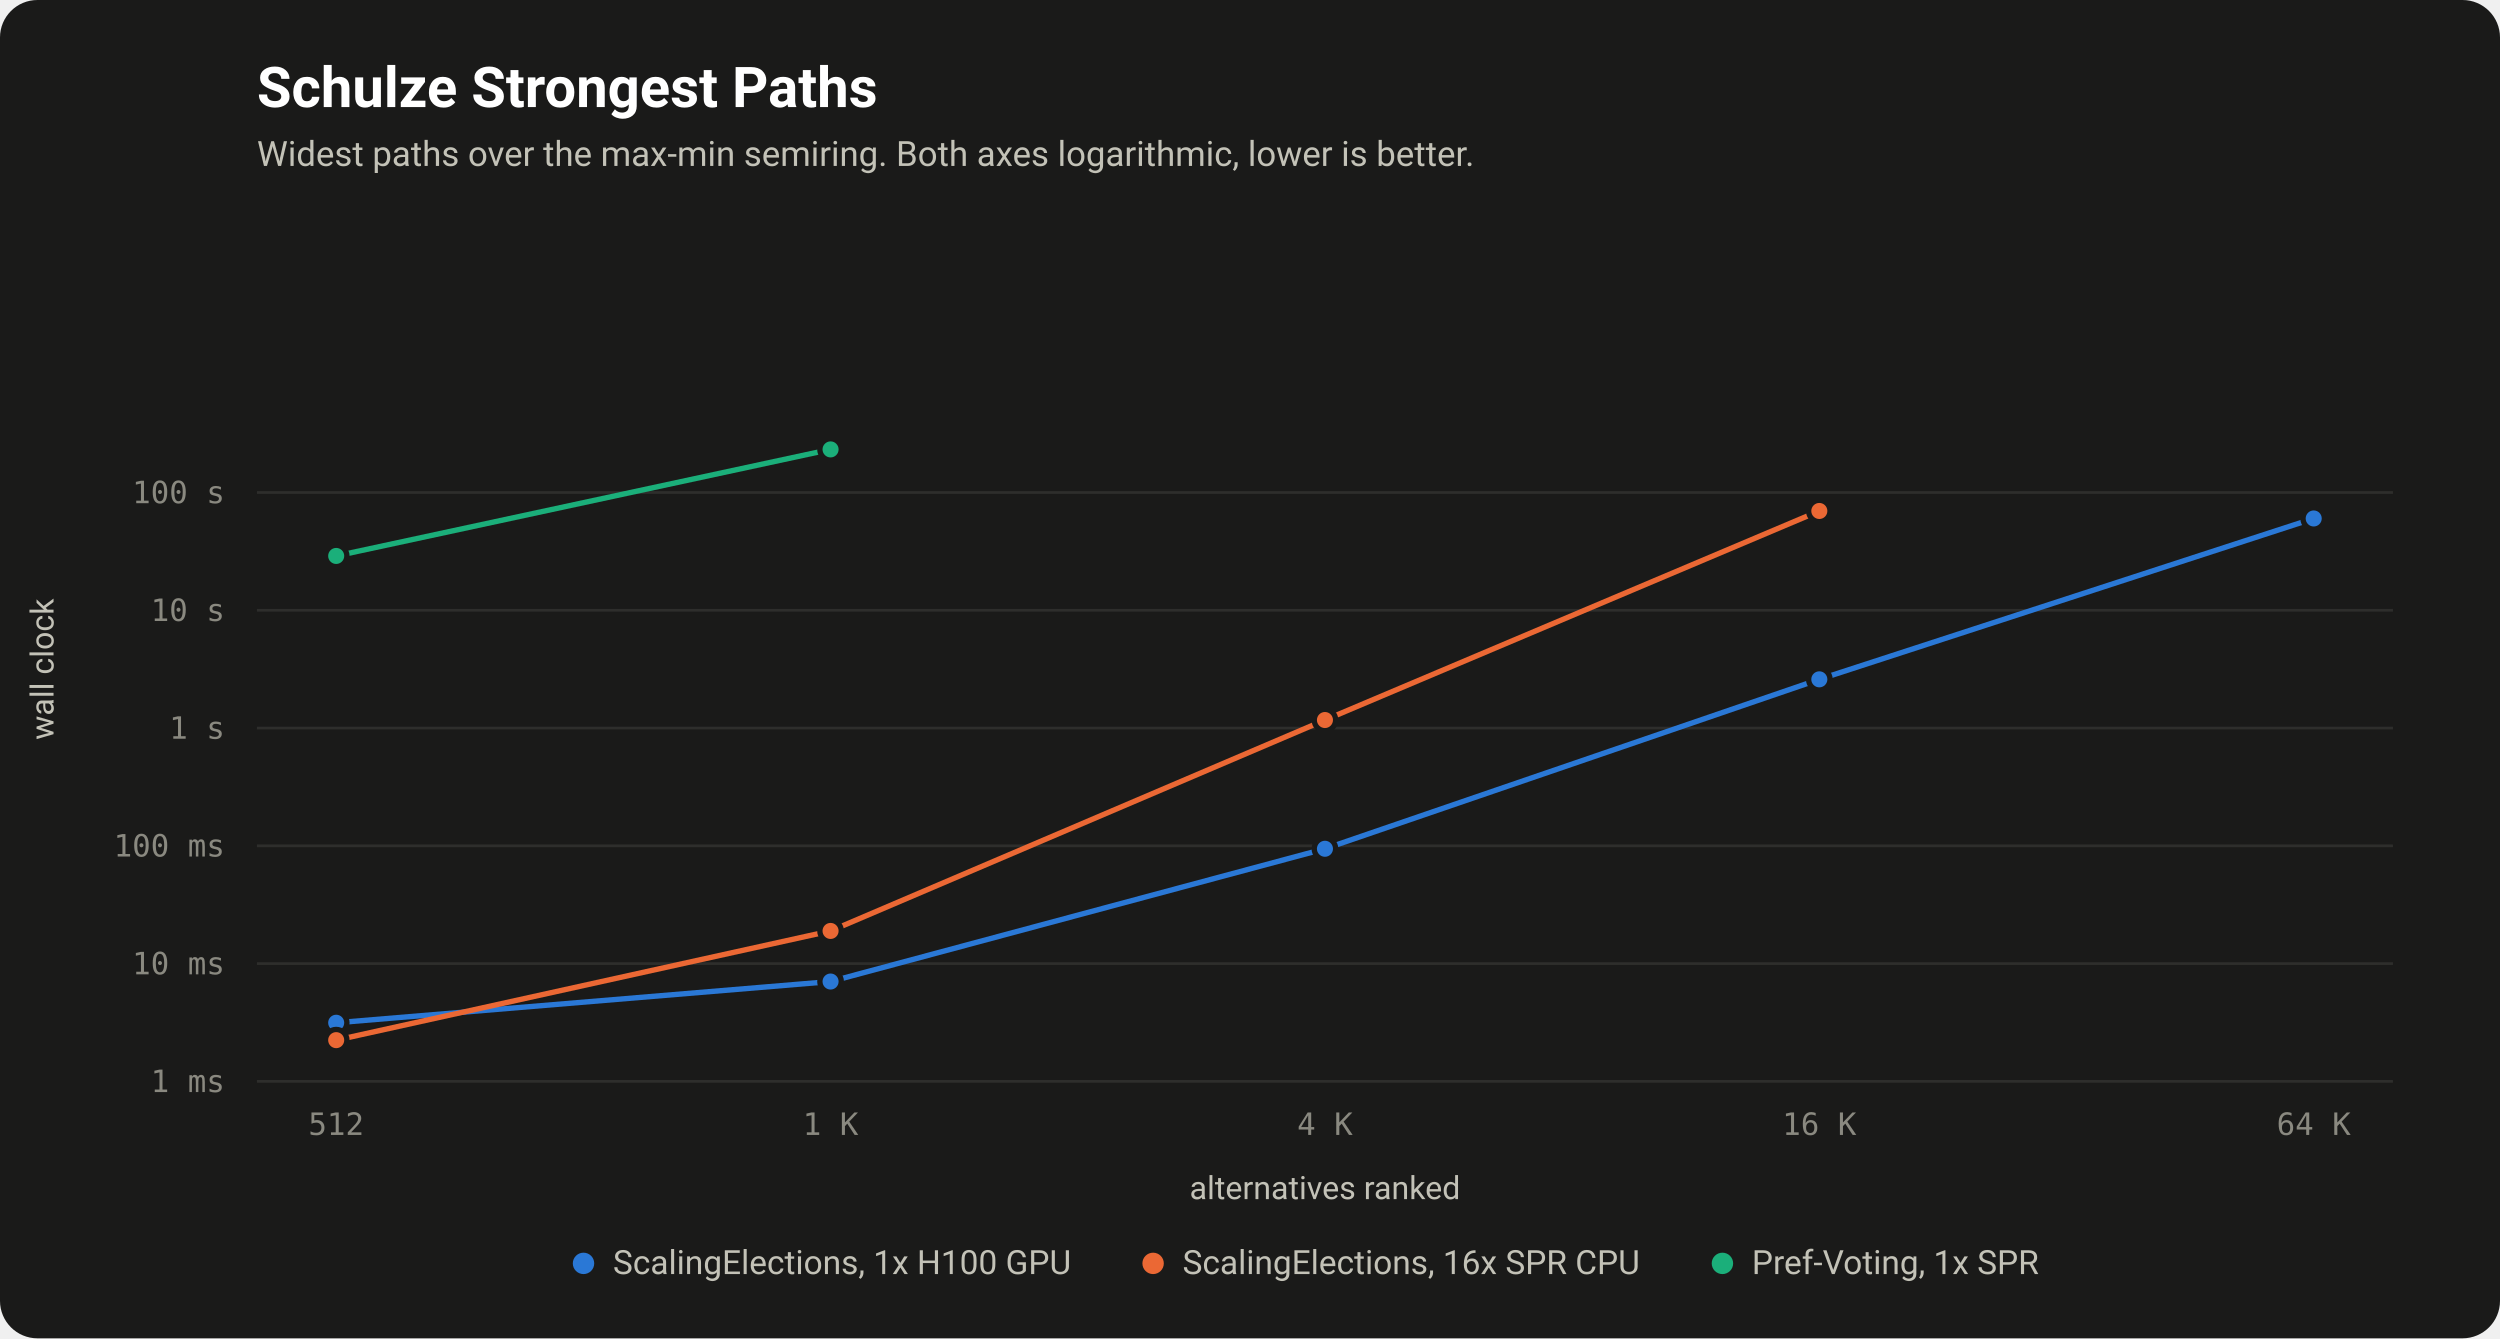
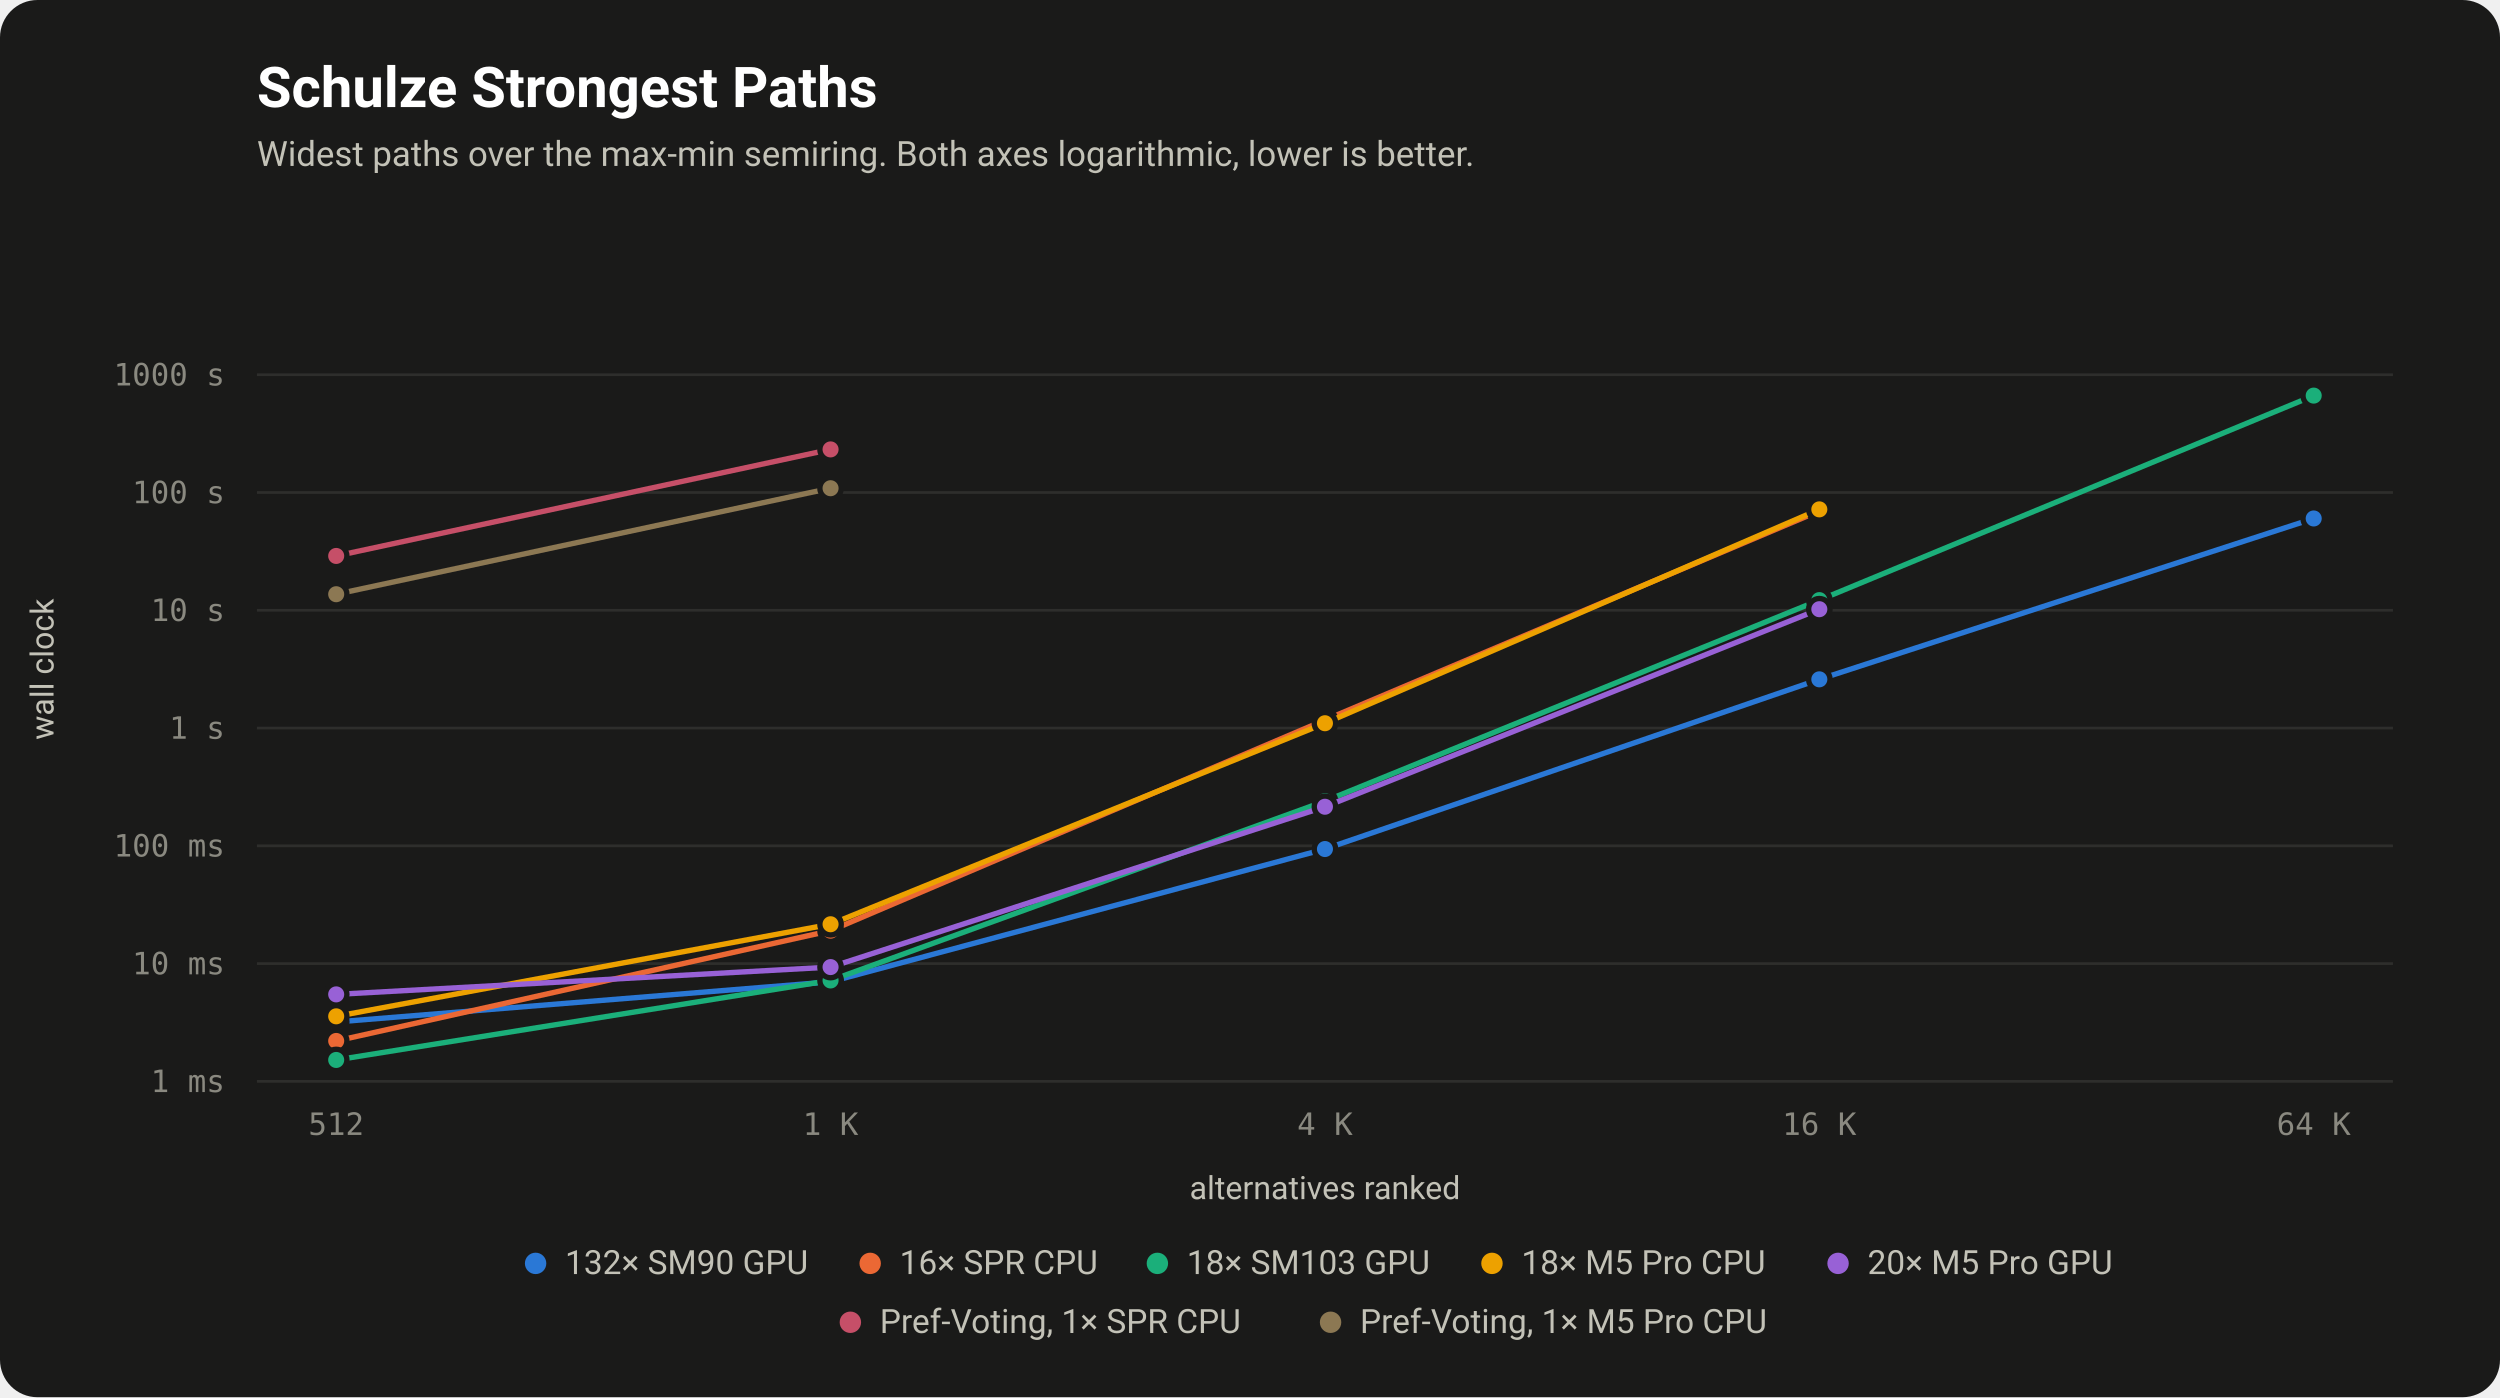
- <svg xmlns="http://www.w3.org/2000/svg" width="934" height="500" viewBox="0 0 934 500" font-family="ui-sans-serif,-apple-system,'Segoe UI',Roboto,Helvetica,Arial,sans-serif" role="img" aria-label="Schulze wall clock against field size, log-log">
-   <rect width="934" height="500" rx="14" fill="#1a1a19" />
+ <svg xmlns="http://www.w3.org/2000/svg" width="934" height="522" viewBox="0 0 934 522" font-family="ui-sans-serif,-apple-system,'Segoe UI',Roboto,Helvetica,Arial,sans-serif" role="img" aria-label="Schulze wall clock against field size, log-log">
+   <rect width="934" height="522" rx="14" fill="#1a1a19" />
  <text x="96" y="40" font-size="21" font-weight="650" fill="#ffffff">Schulze Strongest Paths</text>
  <text x="96" y="62" font-size="13" fill="#c3c2b7">Widest paths over the max-min semiring. Both axes logarithmic, lower is better.</text>
  <line x1="96" y1="404.0" x2="894" y2="404.0" stroke="#2e2e2c" stroke-width="1" />
  <text x="84" y="408.0" font-size="11.5" text-anchor="end" fill="#8a8980" font-family="ui-monospace,SFMono-Regular,Menlo,Consolas,monospace">1 ms</text>
  <line x1="96" y1="360.0" x2="894" y2="360.0" stroke="#2e2e2c" stroke-width="1" />
  <text x="84" y="364.0" font-size="11.5" text-anchor="end" fill="#8a8980" font-family="ui-monospace,SFMono-Regular,Menlo,Consolas,monospace">10 ms</text>
  <line x1="96" y1="316.0" x2="894" y2="316.0" stroke="#2e2e2c" stroke-width="1" />
  <text x="84" y="320.0" font-size="11.5" text-anchor="end" fill="#8a8980" font-family="ui-monospace,SFMono-Regular,Menlo,Consolas,monospace">100 ms</text>
  <line x1="96" y1="272.0" x2="894" y2="272.0" stroke="#2e2e2c" stroke-width="1" />
  <text x="84" y="276.0" font-size="11.5" text-anchor="end" fill="#8a8980" font-family="ui-monospace,SFMono-Regular,Menlo,Consolas,monospace">1 s</text>
  <line x1="96" y1="228.0" x2="894" y2="228.0" stroke="#2e2e2c" stroke-width="1" />
  <text x="84" y="232.0" font-size="11.5" text-anchor="end" fill="#8a8980" font-family="ui-monospace,SFMono-Regular,Menlo,Consolas,monospace">10 s</text>
  <line x1="96" y1="184.0" x2="894" y2="184.0" stroke="#2e2e2c" stroke-width="1" />
  <text x="84" y="188.0" font-size="11.5" text-anchor="end" fill="#8a8980" font-family="ui-monospace,SFMono-Regular,Menlo,Consolas,monospace">100 s</text>
+   <line x1="96" y1="140.0" x2="894" y2="140.0" stroke="#2e2e2c" stroke-width="1" />
+   <text x="84" y="144.0" font-size="11.5" text-anchor="end" fill="#8a8980" font-family="ui-monospace,SFMono-Regular,Menlo,Consolas,monospace">1000 s</text>
  <text x="125.6" y="424" font-size="11.5" text-anchor="middle" fill="#8a8980" font-family="ui-monospace,SFMono-Regular,Menlo,Consolas,monospace">512</text>
  <text x="310.3" y="424" font-size="11.5" text-anchor="middle" fill="#8a8980" font-family="ui-monospace,SFMono-Regular,Menlo,Consolas,monospace">1 K</text>
  <text x="495.0" y="424" font-size="11.5" text-anchor="middle" fill="#8a8980" font-family="ui-monospace,SFMono-Regular,Menlo,Consolas,monospace">4 K</text>
  <text x="679.7" y="424" font-size="11.5" text-anchor="middle" fill="#8a8980" font-family="ui-monospace,SFMono-Regular,Menlo,Consolas,monospace">16 K</text>
  <text x="864.4" y="424" font-size="11.5" text-anchor="middle" fill="#8a8980" font-family="ui-monospace,SFMono-Regular,Menlo,Consolas,monospace">64 K</text>
  <text x="495" y="448" font-size="12" text-anchor="middle" fill="#c3c2b7">alternatives ranked</text>
  <text x="20" y="250" font-size="12" text-anchor="middle" fill="#c3c2b7" transform="rotate(-90 20 250)">wall clock</text>
-   <path d="M125.6,382.1 L310.3,366.7 L495.0,317.1 L679.7,253.8 L864.4,193.7" fill="none" stroke="#2a78d6" stroke-width="2" stroke-linejoin="round" />
-   <circle cx="125.6" cy="382.1" r="4" fill="#2a78d6" stroke="#1a1a19" stroke-width="2" />
-   <circle cx="310.3" cy="366.7" r="4" fill="#2a78d6" stroke="#1a1a19" stroke-width="2" />
-   <circle cx="495.0" cy="317.1" r="4" fill="#2a78d6" stroke="#1a1a19" stroke-width="2" />
+   <path d="M125.6,381.8 L310.3,366.8 L495.0,317.2 L679.7,253.8 L864.4,193.7" fill="none" stroke="#2a78d6" stroke-width="2" stroke-linejoin="round" />
+   <circle cx="125.6" cy="381.8" r="4" fill="#2a78d6" stroke="#1a1a19" stroke-width="2" />
+   <circle cx="310.3" cy="366.8" r="4" fill="#2a78d6" stroke="#1a1a19" stroke-width="2" />
+   <circle cx="495.0" cy="317.2" r="4" fill="#2a78d6" stroke="#1a1a19" stroke-width="2" />
  <circle cx="679.7" cy="253.8" r="4" fill="#2a78d6" stroke="#1a1a19" stroke-width="2" />
  <circle cx="864.4" cy="193.7" r="4" fill="#2a78d6" stroke="#1a1a19" stroke-width="2" />
-   <path d="M125.6,388.6 L310.3,347.8 L495.0,269.0 L679.7,190.9" fill="none" stroke="#eb6834" stroke-width="2" stroke-linejoin="round" />
-   <circle cx="125.6" cy="388.6" r="4" fill="#eb6834" stroke="#1a1a19" stroke-width="2" />
-   <circle cx="310.3" cy="347.8" r="4" fill="#eb6834" stroke="#1a1a19" stroke-width="2" />
+   <path d="M125.6,388.9 L310.3,347.7 L495.0,269.0 L679.7,190.9" fill="none" stroke="#eb6834" stroke-width="2" stroke-linejoin="round" />
+   <circle cx="125.6" cy="388.9" r="4" fill="#eb6834" stroke="#1a1a19" stroke-width="2" />
+   <circle cx="310.3" cy="347.7" r="4" fill="#eb6834" stroke="#1a1a19" stroke-width="2" />
  <circle cx="495.0" cy="269.0" r="4" fill="#eb6834" stroke="#1a1a19" stroke-width="2" />
  <circle cx="679.7" cy="190.9" r="4" fill="#eb6834" stroke="#1a1a19" stroke-width="2" />
-   <path d="M125.6,207.7 L310.3,167.9" fill="none" stroke="#1baf7a" stroke-width="2" stroke-linejoin="round" />
-   <circle cx="125.6" cy="207.7" r="4" fill="#1baf7a" stroke="#1a1a19" stroke-width="2" />
-   <circle cx="310.3" cy="167.9" r="4" fill="#1baf7a" stroke="#1a1a19" stroke-width="2" />
-   <circle cx="218.0" cy="472" r="4" fill="#2a78d6" />
-   <text x="229.0" y="476" font-size="12.5" fill="#c3c2b7">ScalingElections, 1x H100 GPU</text>
-   <circle cx="430.8" cy="472" r="4" fill="#eb6834" />
-   <text x="441.8" y="476" font-size="12.5" fill="#c3c2b7">ScalingElections, 16x SPR CPU</text>
-   <circle cx="643.5" cy="472" r="4" fill="#1baf7a" />
-   <text x="654.5" y="476" font-size="12.5" fill="#c3c2b7">Pref-Voting, 1x SPR</text>
+   <path d="M125.6,396.0 L310.3,366.3 L495.0,299.3 L679.7,224.2 L864.4,147.8" fill="none" stroke="#1baf7a" stroke-width="2" stroke-linejoin="round" />
+   <circle cx="125.6" cy="396.0" r="4" fill="#1baf7a" stroke="#1a1a19" stroke-width="2" />
+   <circle cx="310.3" cy="366.3" r="4" fill="#1baf7a" stroke="#1a1a19" stroke-width="2" />
+   <circle cx="495.0" cy="299.3" r="4" fill="#1baf7a" stroke="#1a1a19" stroke-width="2" />
+   <circle cx="679.7" cy="224.2" r="4" fill="#1baf7a" stroke="#1a1a19" stroke-width="2" />
+   <circle cx="864.4" cy="147.8" r="4" fill="#1baf7a" stroke="#1a1a19" stroke-width="2" />
+   <path d="M125.6,379.7 L310.3,345.3 L495.0,270.2 L679.7,190.3" fill="none" stroke="#eda100" stroke-width="2" stroke-linejoin="round" />
+   <circle cx="125.6" cy="379.7" r="4" fill="#eda100" stroke="#1a1a19" stroke-width="2" />
+   <circle cx="310.3" cy="345.3" r="4" fill="#eda100" stroke="#1a1a19" stroke-width="2" />
+   <circle cx="495.0" cy="270.2" r="4" fill="#eda100" stroke="#1a1a19" stroke-width="2" />
+   <circle cx="679.7" cy="190.3" r="4" fill="#eda100" stroke="#1a1a19" stroke-width="2" />
+   <path d="M125.6,371.5 L310.3,361.3 L495.0,301.4 L679.7,227.6" fill="none" stroke="#9861d6" stroke-width="2" stroke-linejoin="round" />
+   <circle cx="125.6" cy="371.5" r="4" fill="#9861d6" stroke="#1a1a19" stroke-width="2" />
+   <circle cx="310.3" cy="361.3" r="4" fill="#9861d6" stroke="#1a1a19" stroke-width="2" />
+   <circle cx="495.0" cy="301.4" r="4" fill="#9861d6" stroke="#1a1a19" stroke-width="2" />
+   <circle cx="679.7" cy="227.6" r="4" fill="#9861d6" stroke="#1a1a19" stroke-width="2" />
+   <path d="M125.6,207.7 L310.3,167.9" fill="none" stroke="#c64f68" stroke-width="2" stroke-linejoin="round" />
+   <circle cx="125.6" cy="207.7" r="4" fill="#c64f68" stroke="#1a1a19" stroke-width="2" />
+   <circle cx="310.3" cy="167.9" r="4" fill="#c64f68" stroke="#1a1a19" stroke-width="2" />
+   <path d="M125.6,222.0 L310.3,182.4" fill="none" stroke="#8c7853" stroke-width="2" stroke-linejoin="round" />
+   <circle cx="125.6" cy="222.0" r="4" fill="#8c7853" stroke="#1a1a19" stroke-width="2" />
+   <circle cx="310.3" cy="182.4" r="4" fill="#8c7853" stroke="#1a1a19" stroke-width="2" />
+   <circle cx="200.1" cy="472" r="4" fill="#2a78d6" />
+   <text x="211.1" y="476" font-size="12.5" fill="#c3c2b7">132× SM90 GPU</text>
+   <circle cx="325.1" cy="472" r="4" fill="#eb6834" />
+   <text x="336.1" y="476" font-size="12.5" fill="#c3c2b7">16× SPR CPU</text>
+   <circle cx="432.4" cy="472" r="4" fill="#1baf7a" />
+   <text x="443.4" y="476" font-size="12.5" fill="#c3c2b7">18× SM103 GPU</text>
+   <circle cx="557.4" cy="472" r="4" fill="#eda100" />
+   <text x="568.4" y="476" font-size="12.5" fill="#c3c2b7">18× M5 Pro CPU</text>
+   <circle cx="686.7" cy="472" r="4" fill="#9861d6" />
+   <text x="697.7" y="476" font-size="12.5" fill="#c3c2b7">20× M5 Pro GPU</text>
+   <circle cx="317.7" cy="494" r="4" fill="#c64f68" />
+   <text x="328.7" y="498" font-size="12.5" fill="#c3c2b7">Pref-Voting, 1× SPR CPU</text>
+   <circle cx="497.1" cy="494" r="4" fill="#8c7853" />
+   <text x="508.1" y="498" font-size="12.5" fill="#c3c2b7">Pref-Voting, 1× M5 Pro CPU</text>
</svg>
